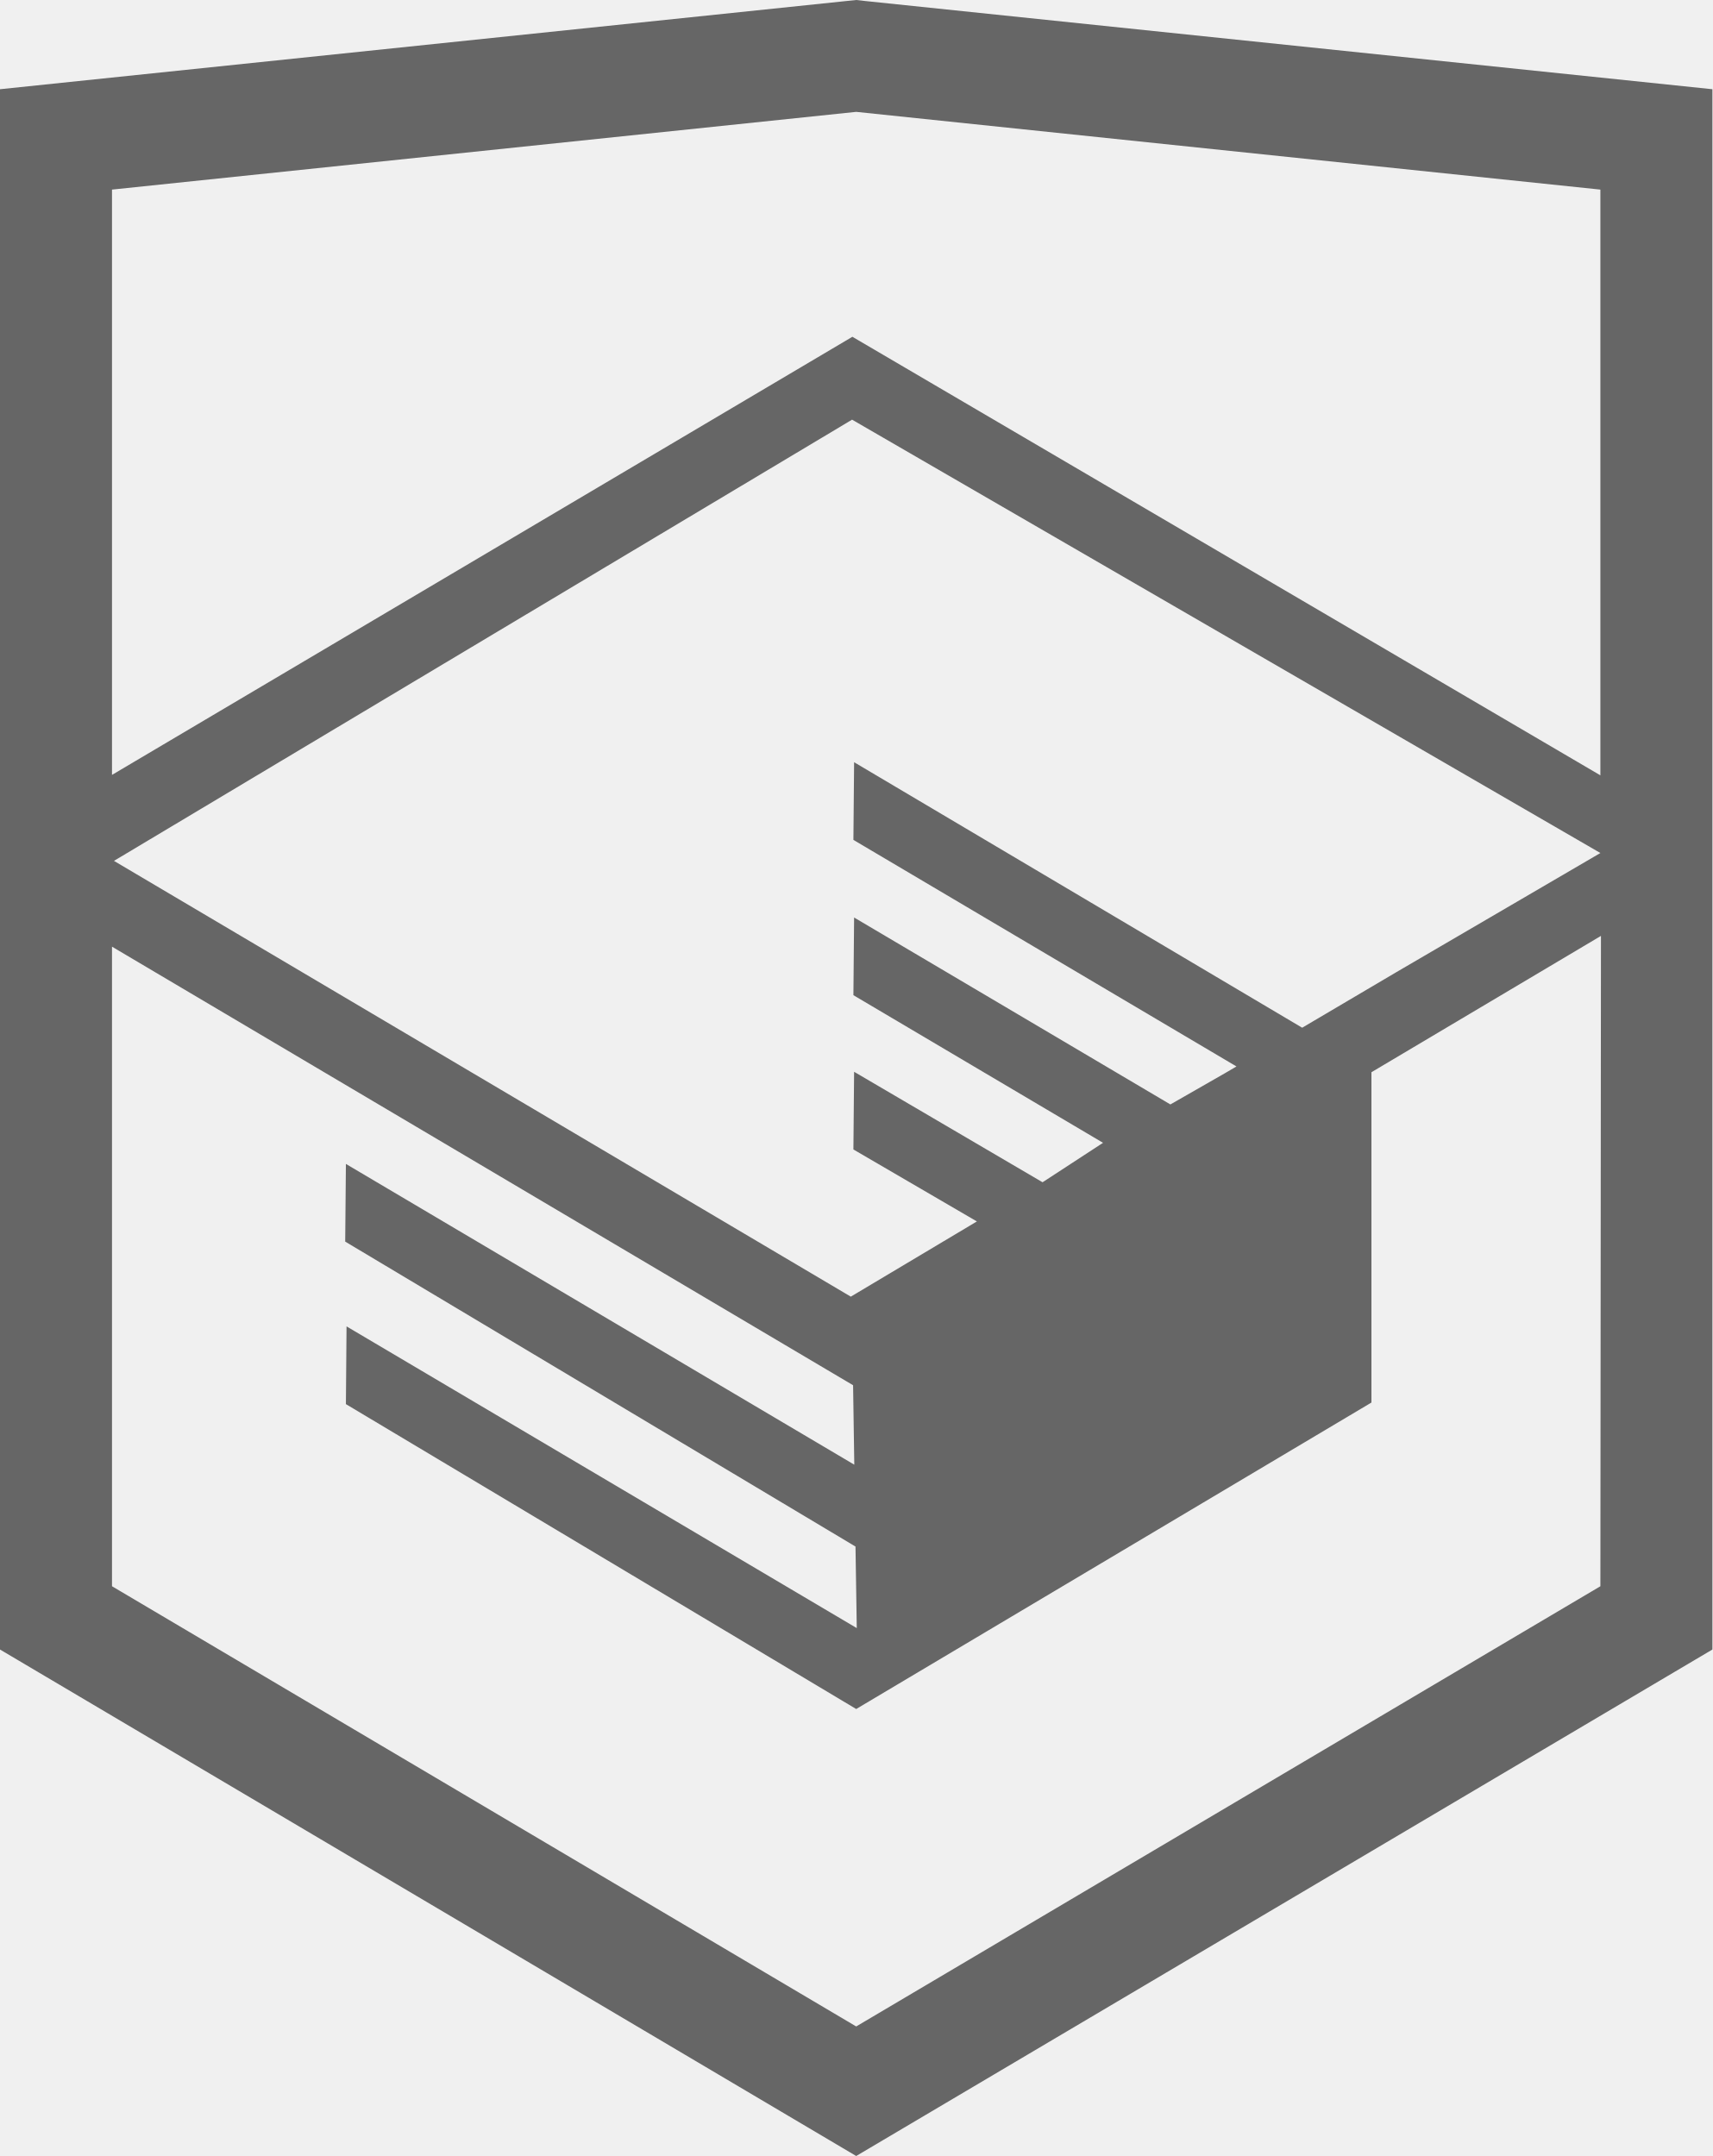
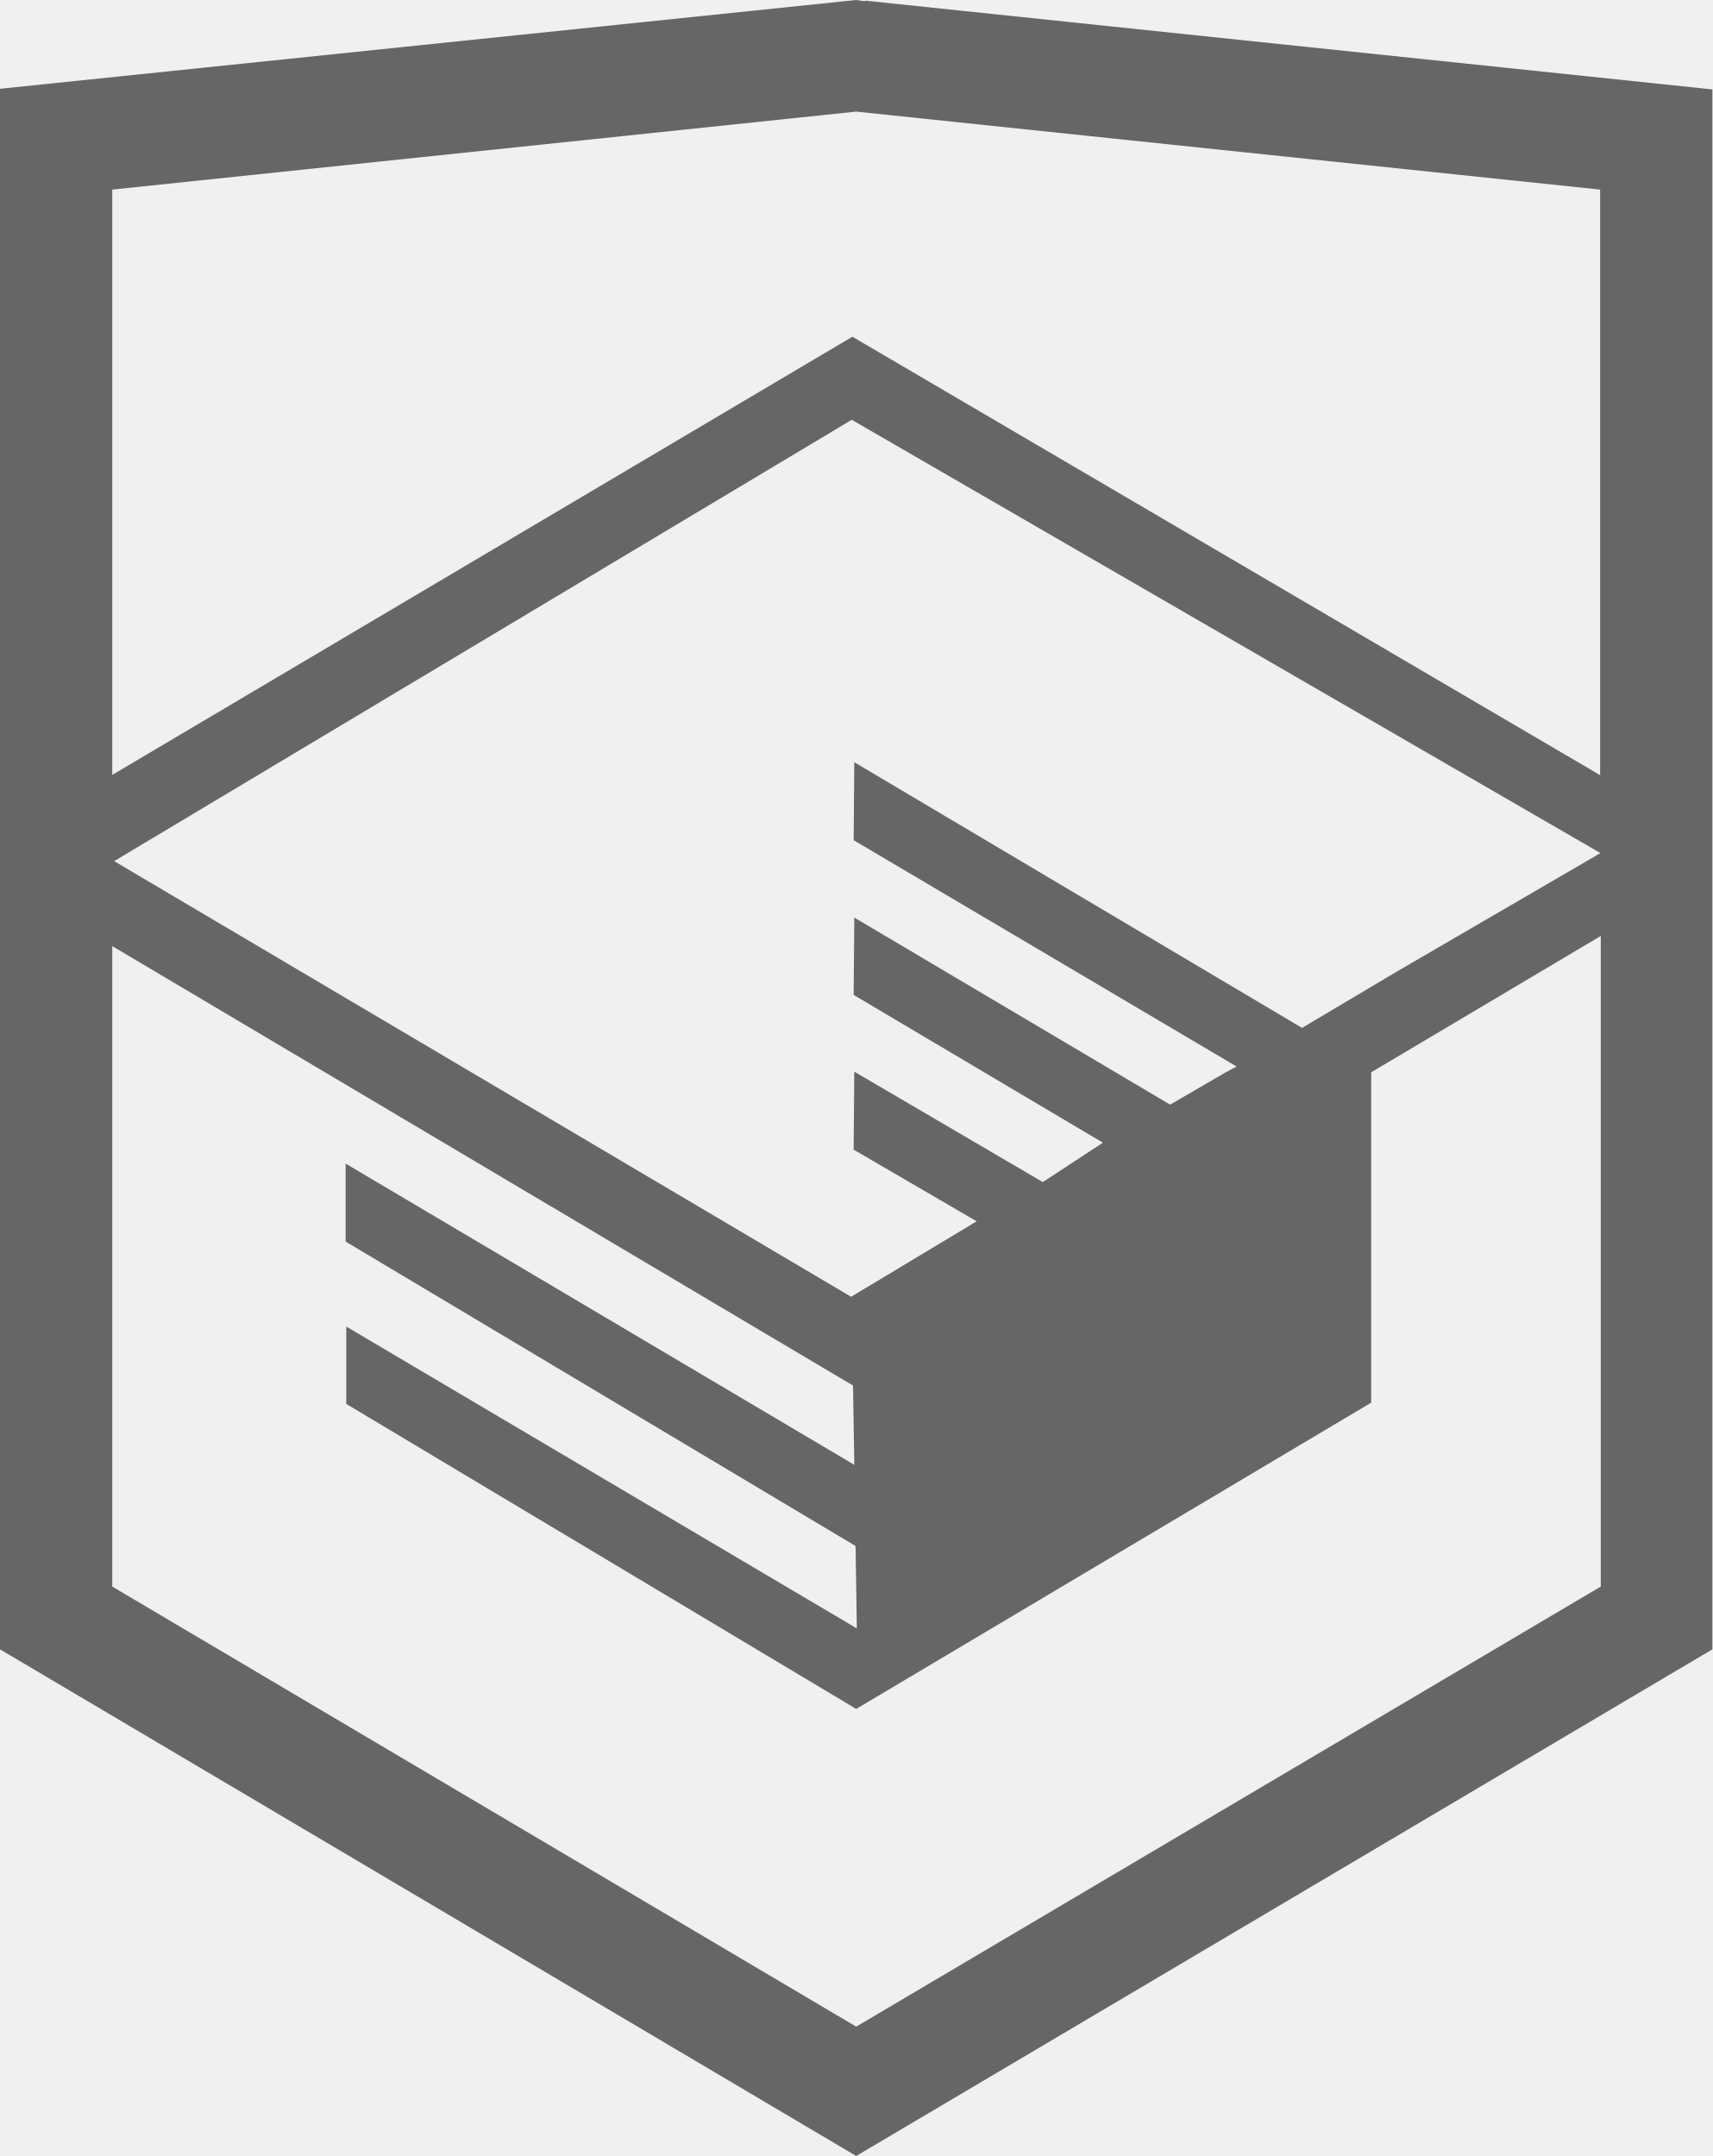
- <svg xmlns="http://www.w3.org/2000/svg" width="27" height="34" viewBox="0 0 27 34" fill="none">
-   <g clip-path="url(#clip0_136149_344)">
-     <path d="M13.643 0.016L13.5 0L0 1.407V26.013L13.5 34L27 26.013V1.407L13.643 0.016ZM25.234 25.015L13.5 31.957L1.766 25.015V14.929L13.451 21.845L13.47 23.098L5.454 18.355L5.443 19.58L13.489 24.389L13.509 25.675L5.464 20.917L5.454 22.143L13.5 26.951L21.624 22.118V20.893V16.909L25.243 14.759L25.234 25.015ZM25.234 13.452L22.015 15.332L20.532 16.207L13.467 12.02L13.456 13.245L19.496 16.818L19.443 16.849L19.313 16.925L18.454 17.417L13.467 14.469L13.456 15.694L17.392 18.022L16.459 18.631L16.438 18.644L13.467 16.902L13.456 18.127L15.403 19.262L13.415 20.448L1.797 13.576L13.435 6.618L25.234 13.452ZM25.234 12.227L13.44 5.311L1.766 12.22V2.99L13.5 1.764L25.234 2.99V12.227Z" fill="#666666" />
+ <svg xmlns="http://www.w3.org/2000/svg" viewBox="0 0 27 34" fill="none">
+   <g clip-path="url(#a)">
+     <path d="m13.64.02-.14-.02-13.5 1.4v24.61l13.5 7.99 13.5-7.99v-24.6l-13.36-1.4Zm11.6 25-11.74 6.94-11.73-6.94v-10.1l11.68 6.93.02 1.25-8.02-4.75v1.23l8.04 4.8.02 1.3-8.05-4.76v1.22l8.04 4.81 8.12-4.83v-5.21l3.62-2.15v10.26Zm0-11.57-3.23 1.88-1.48.88-7.06-4.19-.01 1.23 6.04 3.57-.06.03-.13.07-.86.5-4.98-2.95-.01 1.22 3.93 2.33-.93.61-.02.01-2.97-1.74-.01 1.23 1.94 1.13-1.98 1.19-11.62-6.87 11.63-6.96 11.8 6.83Zm0-1.22-11.8-6.92-11.67 6.91v-9.23l11.73-1.23 11.73 1.23v9.24Z" fill="#666" />
  </g>
  <defs>
-     <clipPath id="clip0_136149_344">
-       <rect width="27" height="34" fill="white" />
+     <clipPath id="a">
+       <path fill="#fff" d="M0 0h27v34h-27z" />
    </clipPath>
  </defs>
</svg>
